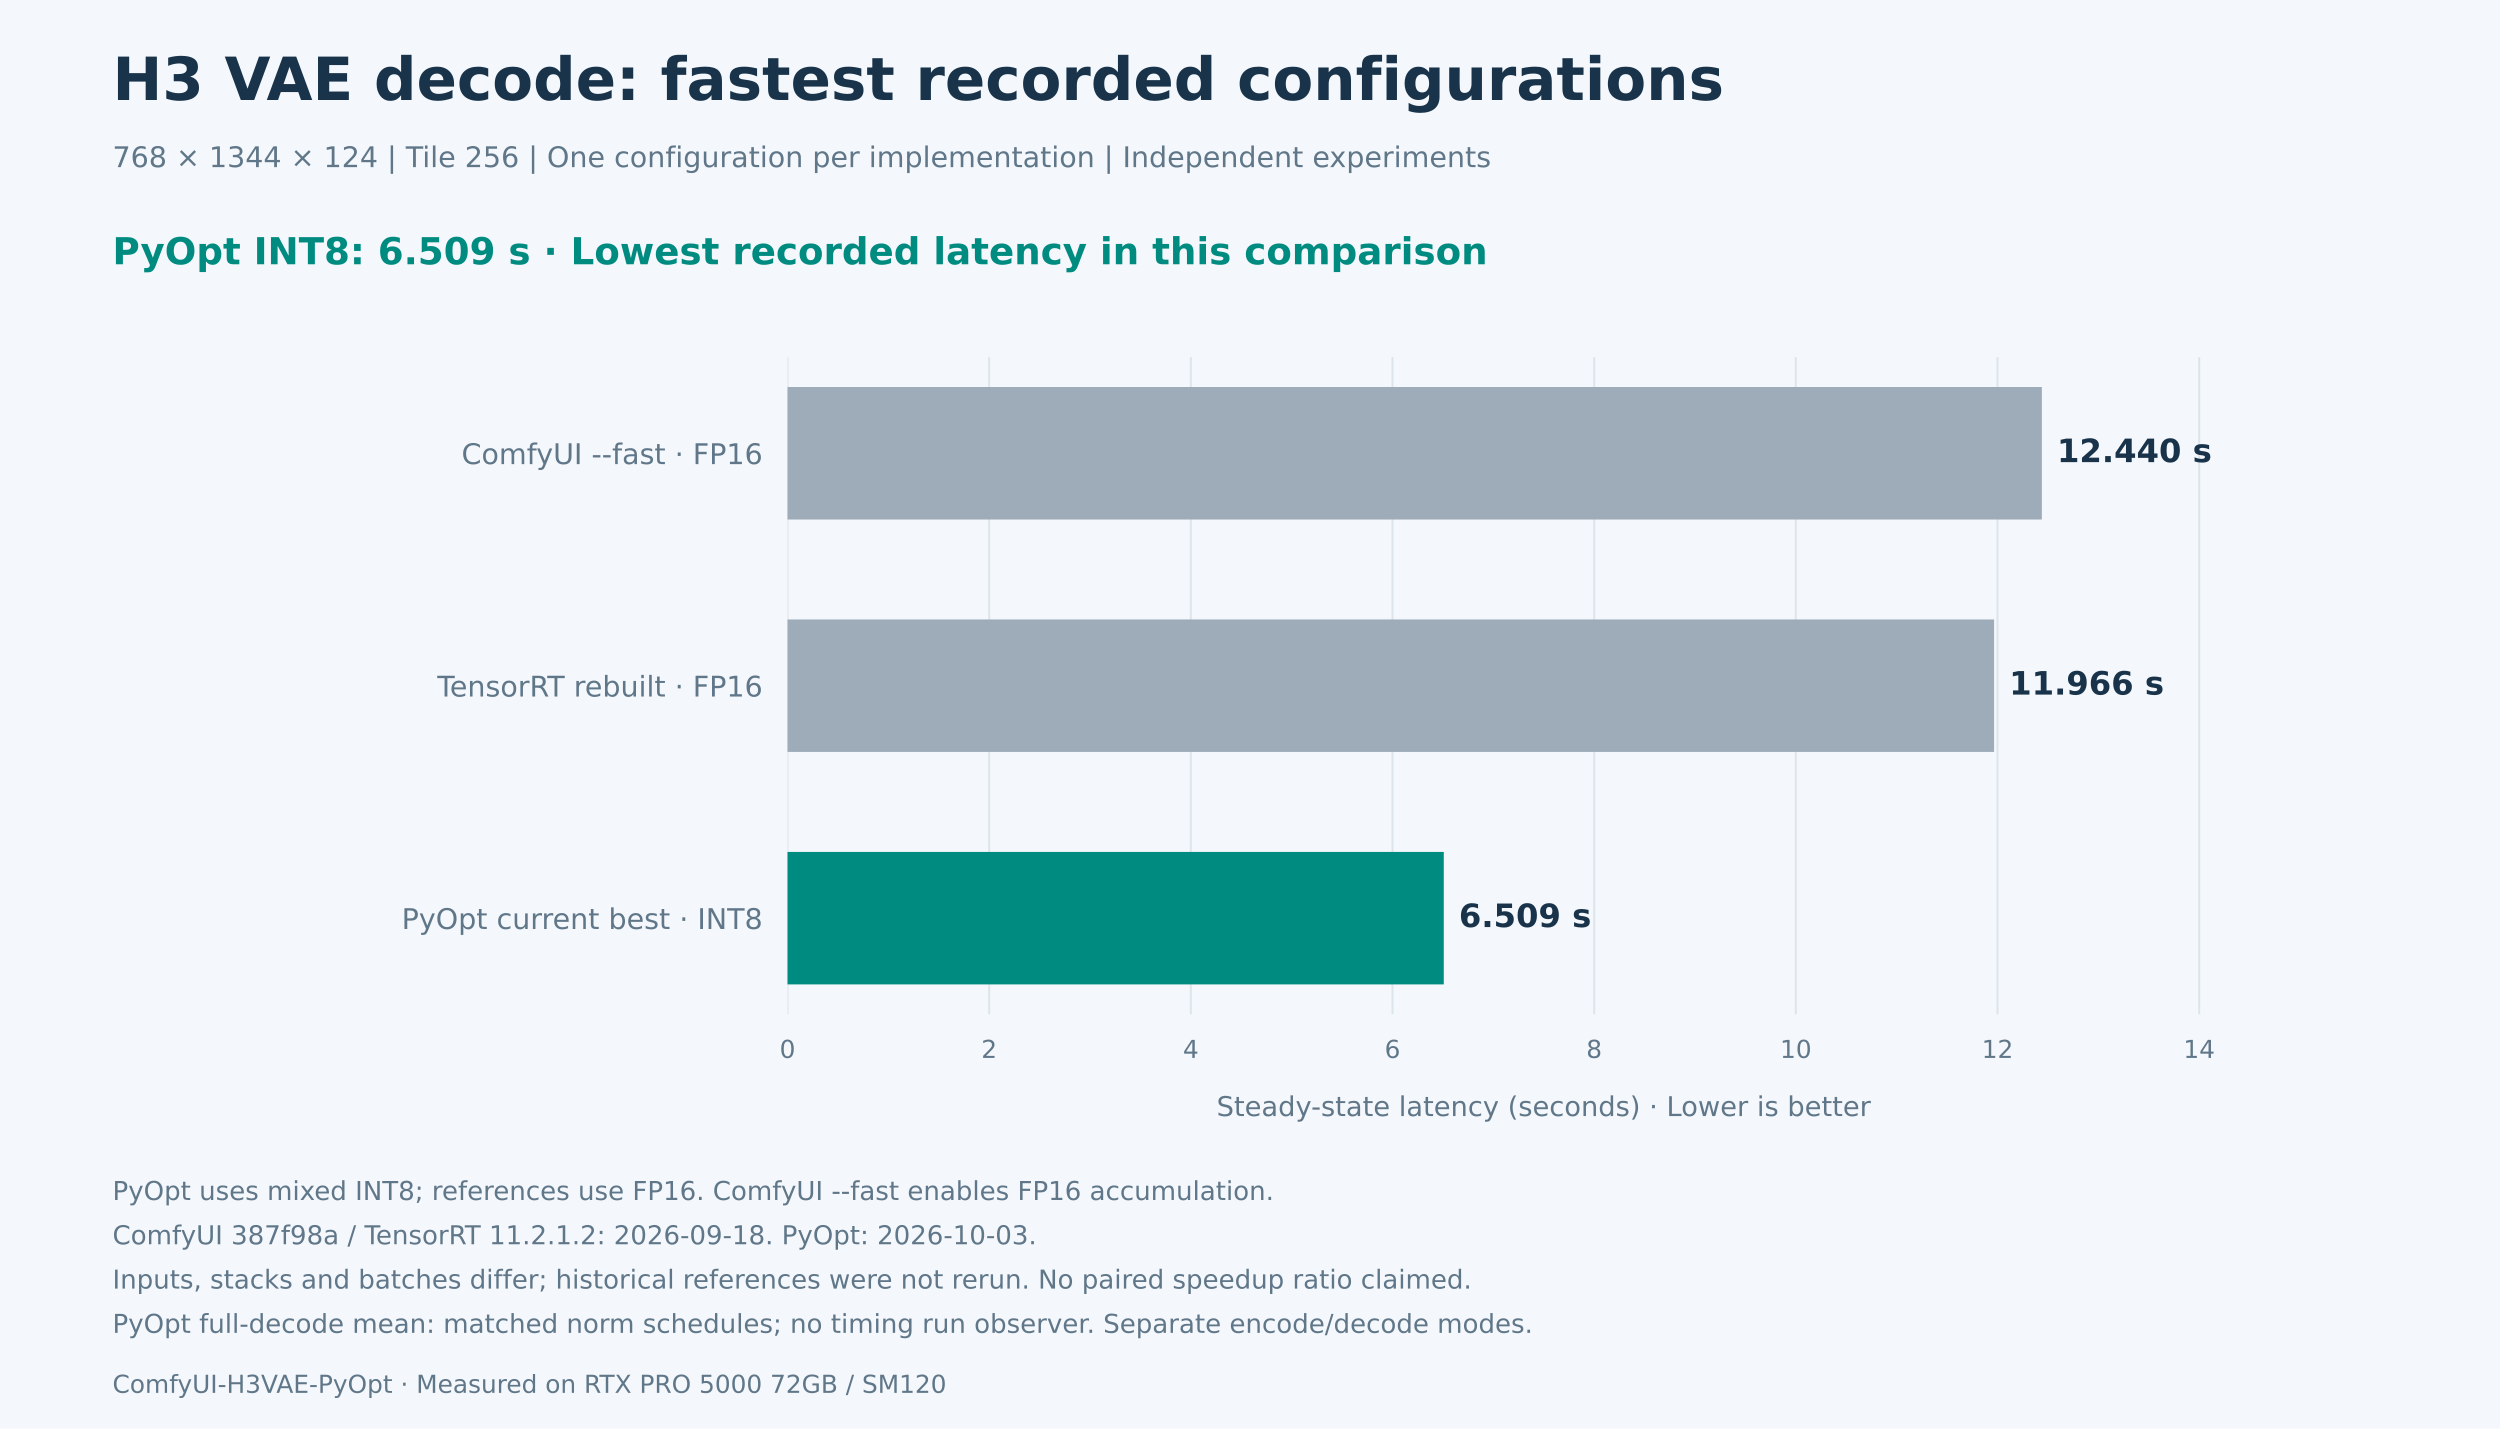
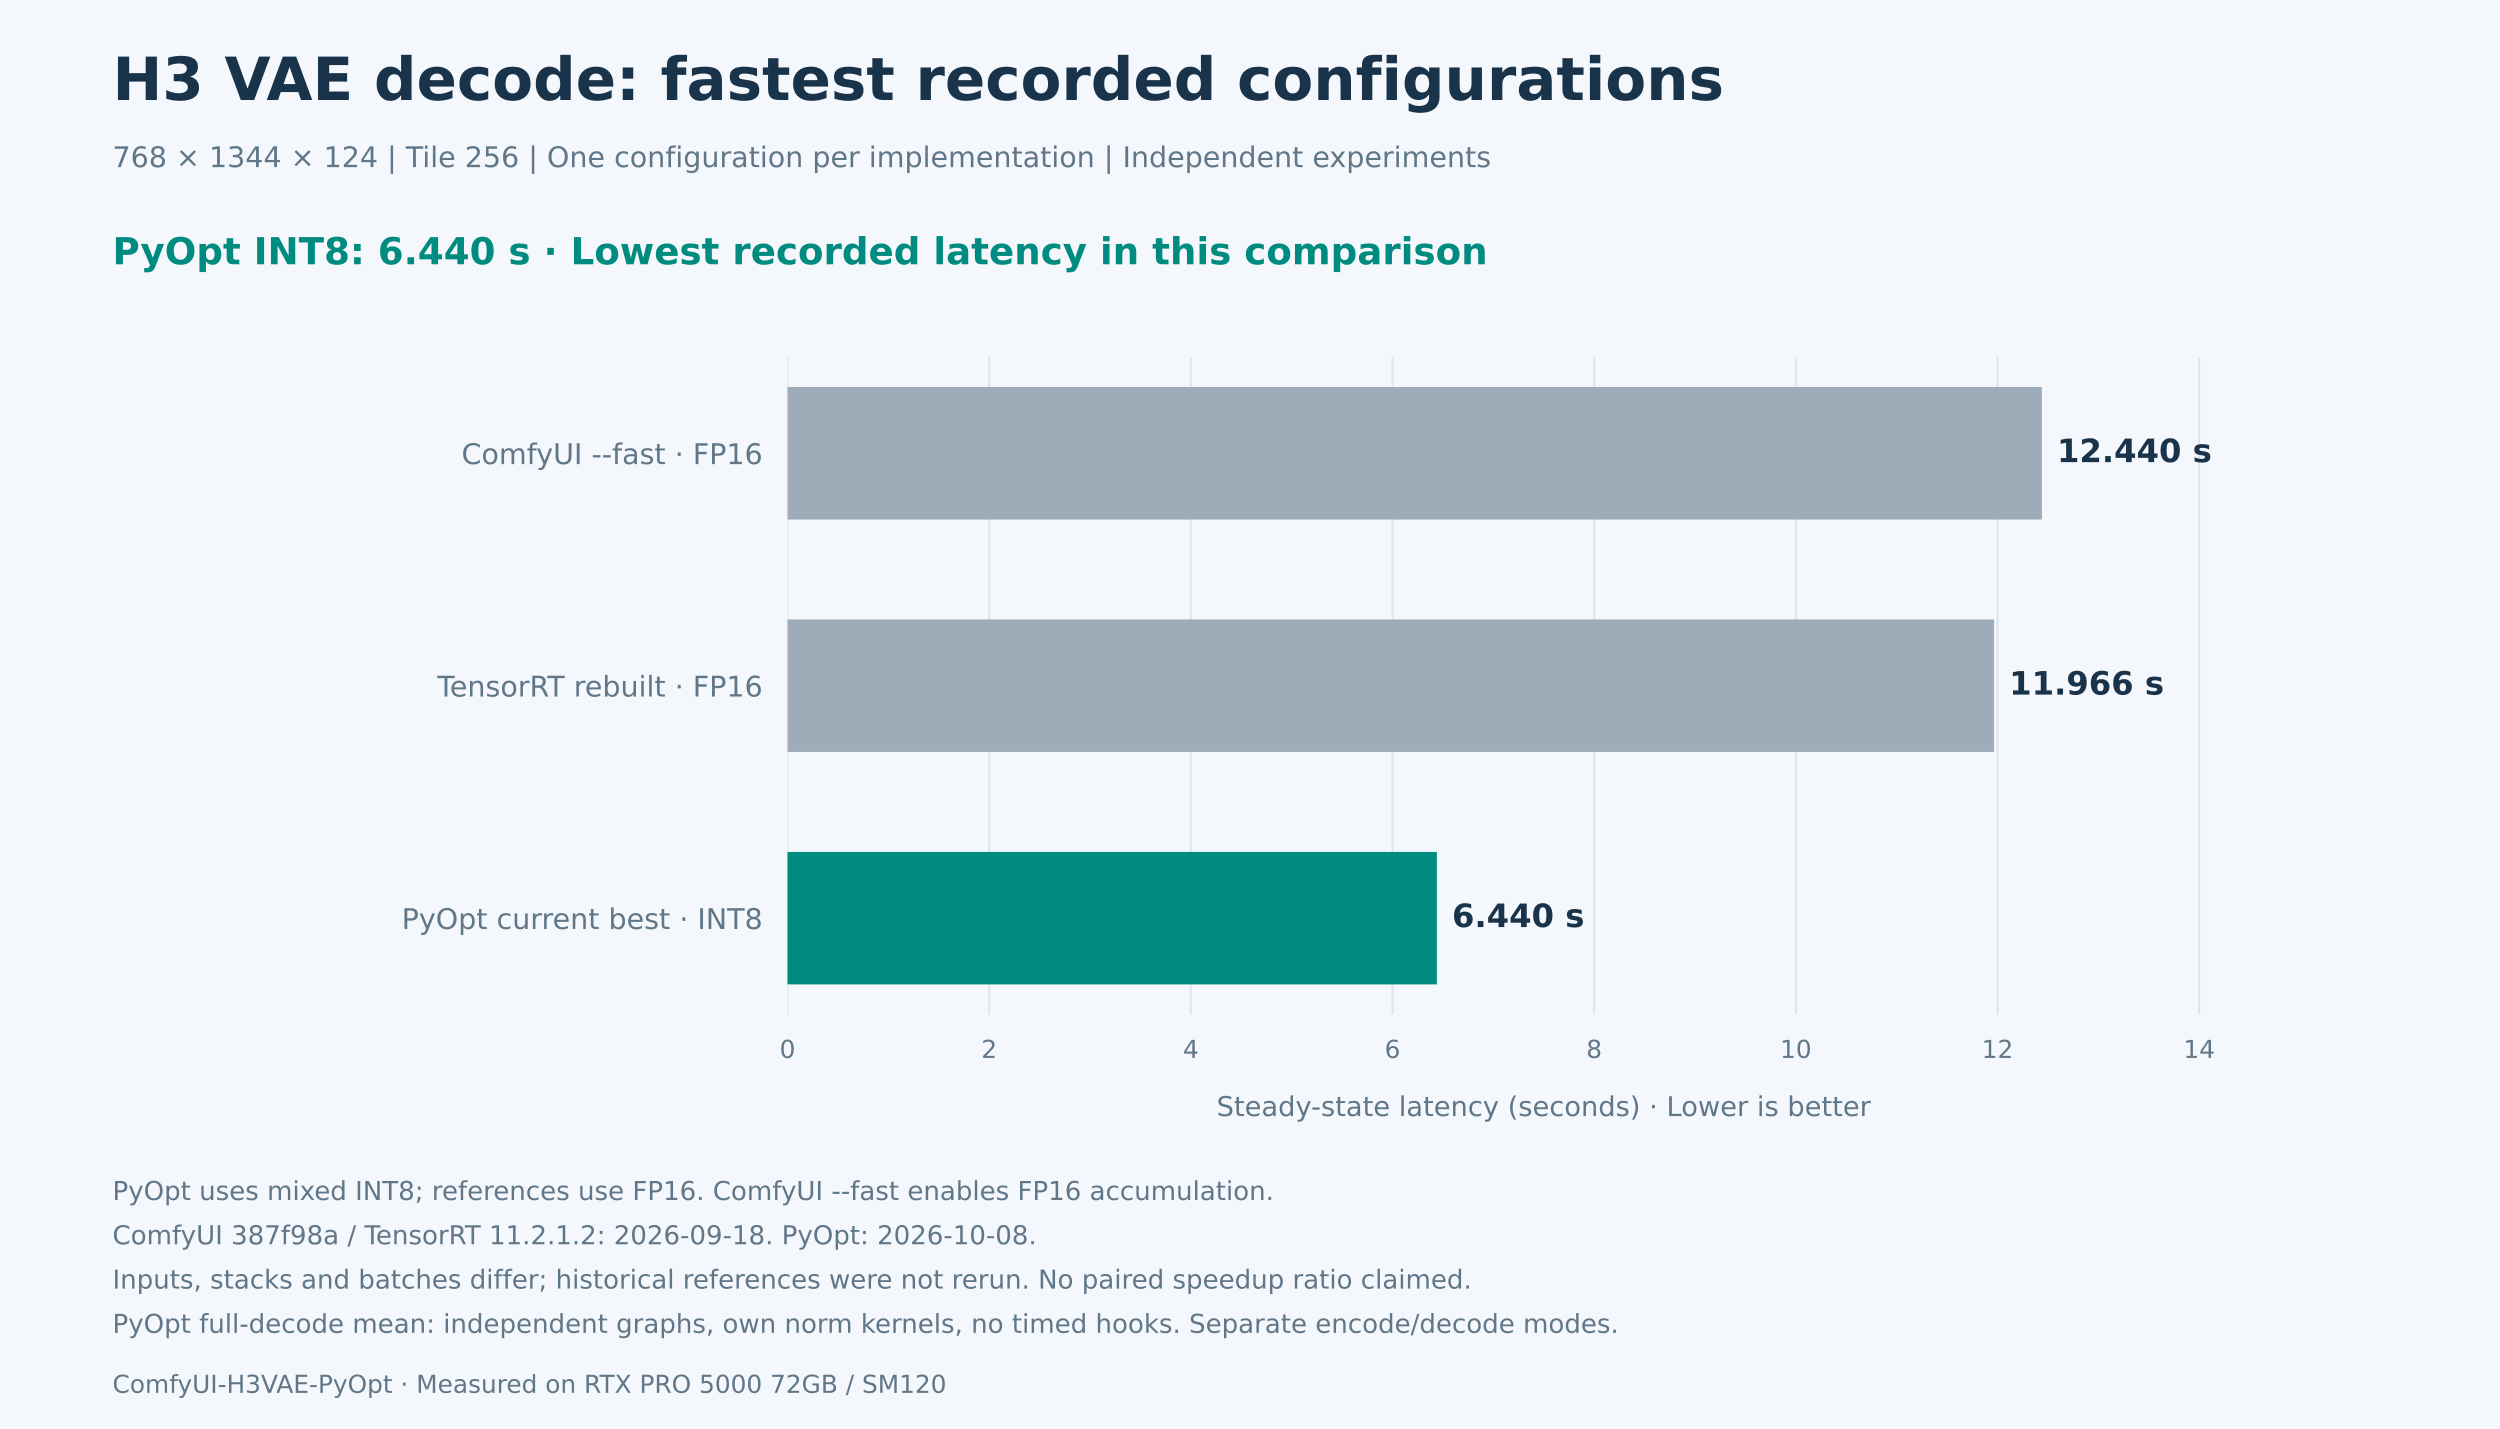
<svg xmlns="http://www.w3.org/2000/svg" role="img" aria-labelledby="chart-title chart-description" width="1008pt" height="576pt" viewBox="0 0 1008 576" version="1.1">
  <defs>
    <style type="text/css">*{stroke-linejoin: round; stroke-linecap: butt}</style>
  </defs>
  <g id="figure_1">
    <g id="patch_1">
      <path d="M 0 576 L 1008 576 L 1008 0 L 0 0 z " style="fill: #f4f7fb" />
    </g>
    <g id="axes_1">
      <g id="patch_2">
        <path d="M 317.52 408.96 L 927.36 408.96 L 927.36 144 L 317.52 144 z " style="fill: #f4f7fb" />
      </g>
      <g id="matplotlib.axis_1">
        <g id="xtick_1">
          <g id="line2d_1">
            <path d="M 317.52 408.96 L 317.52 144 " clip-path="url(#p190c376cc0)" style="fill: none; stroke: #dce5ec; stroke-width: 0.8; stroke-linecap: square" />
          </g>
          <g id="line2d_2" />
          <g id="text_1">
            <text style="fill: #607789; font: 10px 'DejaVu Sans'; text-anchor: middle" x="317.52" y="426.558" transform="rotate(-0 317.52 426.5584)">0</text>
          </g>
        </g>
        <g id="xtick_2">
          <g id="line2d_3">
            <path d="M 398.832 408.96 L 398.832 144 " clip-path="url(#p190c376cc0)" style="fill: none; stroke: #dce5ec; stroke-width: 0.8; stroke-linecap: square" />
          </g>
          <g id="line2d_4" />
          <g id="text_2">
            <text style="fill: #607789; font: 10px 'DejaVu Sans'; text-anchor: middle" x="398.832" y="426.558" transform="rotate(-0 398.832 426.5584)">2</text>
          </g>
        </g>
        <g id="xtick_3">
          <g id="line2d_5">
            <path d="M 480.144 408.96 L 480.144 144 " clip-path="url(#p190c376cc0)" style="fill: none; stroke: #dce5ec; stroke-width: 0.8; stroke-linecap: square" />
          </g>
          <g id="line2d_6" />
          <g id="text_3">
            <text style="fill: #607789; font: 10px 'DejaVu Sans'; text-anchor: middle" x="480.144" y="426.558" transform="rotate(-0 480.144 426.5584)">4</text>
          </g>
        </g>
        <g id="xtick_4">
          <g id="line2d_7">
            <path d="M 561.456 408.96 L 561.456 144 " clip-path="url(#p190c376cc0)" style="fill: none; stroke: #dce5ec; stroke-width: 0.8; stroke-linecap: square" />
          </g>
          <g id="line2d_8" />
          <g id="text_4">
            <text style="fill: #607789; font: 10px 'DejaVu Sans'; text-anchor: middle" x="561.456" y="426.558" transform="rotate(-0 561.456 426.5584)">6</text>
          </g>
        </g>
        <g id="xtick_5">
          <g id="line2d_9">
            <path d="M 642.768 408.96 L 642.768 144 " clip-path="url(#p190c376cc0)" style="fill: none; stroke: #dce5ec; stroke-width: 0.8; stroke-linecap: square" />
          </g>
          <g id="line2d_10" />
          <g id="text_5">
            <text style="fill: #607789; font: 10px 'DejaVu Sans'; text-anchor: middle" x="642.768" y="426.558" transform="rotate(-0 642.768 426.5584)">8</text>
          </g>
        </g>
        <g id="xtick_6">
          <g id="line2d_11">
            <path d="M 724.08 408.96 L 724.08 144 " clip-path="url(#p190c376cc0)" style="fill: none; stroke: #dce5ec; stroke-width: 0.8; stroke-linecap: square" />
          </g>
          <g id="line2d_12" />
          <g id="text_6">
            <text style="fill: #607789; font: 10px 'DejaVu Sans'; text-anchor: middle" x="724.08" y="426.558" transform="rotate(-0 724.08 426.5584)">10</text>
          </g>
        </g>
        <g id="xtick_7">
          <g id="line2d_13">
            <path d="M 805.392 408.96 L 805.392 144 " clip-path="url(#p190c376cc0)" style="fill: none; stroke: #dce5ec; stroke-width: 0.8; stroke-linecap: square" />
          </g>
          <g id="line2d_14" />
          <g id="text_7">
            <text style="fill: #607789; font: 10px 'DejaVu Sans'; text-anchor: middle" x="805.392" y="426.558" transform="rotate(-0 805.392 426.5584)">12</text>
          </g>
        </g>
        <g id="xtick_8">
          <g id="line2d_15">
            <path d="M 886.704 408.96 L 886.704 144 " clip-path="url(#p190c376cc0)" style="fill: none; stroke: #dce5ec; stroke-width: 0.8; stroke-linecap: square" />
          </g>
          <g id="line2d_16" />
          <g id="text_8">
            <text style="fill: #607789; font: 10px 'DejaVu Sans'; text-anchor: middle" x="886.704" y="426.558" transform="rotate(-0 886.704 426.5584)">14</text>
          </g>
        </g>
        <g id="text_9">
          <text style="fill: #607789; font: 11px 'DejaVu Sans'; text-anchor: middle" x="622.44" y="449.996" transform="rotate(-0 622.44 449.9964)">Steady-state latency (seconds)  ·  Lower is better</text>
        </g>
      </g>
      <g id="matplotlib.axis_2">
        <g id="ytick_1">
          <g id="line2d_17" />
          <g id="text_10">
            <text style="fill: #607789; font: 11.5px 'DejaVu Sans'; text-anchor: end" x="307.52" y="187.124" transform="rotate(-0 307.52 187.1243)">ComfyUI --fast · FP16</text>
          </g>
        </g>
        <g id="ytick_2">
          <g id="line2d_18" />
          <g id="text_11">
            <text style="fill: #607789; font: 11.5px 'DejaVu Sans'; text-anchor: end" x="307.52" y="280.849" transform="rotate(-0 307.52 280.8491)">TensorRT rebuilt · FP16</text>
          </g>
        </g>
        <g id="ytick_3">
          <g id="line2d_19" />
          <g id="text_12">
            <text style="fill: #607789; font: 11.5px 'DejaVu Sans'; text-anchor: end" x="307.52" y="374.574" transform="rotate(-0 307.52 374.5739)">PyOpt current best · INT8</text>
          </g>
        </g>
      </g>
      <g id="patch_3">
        <path d="M 317.52 156.044 L 823.281 156.044 L 823.281 209.467 L 317.52 209.467 z " clip-path="url(#p190c376cc0)" style="fill: #9eabb8" />
      </g>
      <g id="patch_4">
        <path d="M 317.52 249.768 L 804.01 249.768 L 804.01 303.192 L 317.52 303.192 z " clip-path="url(#p190c376cc0)" style="fill: #9eabb8" />
      </g>
      <g id="patch_5">
-         <path d="M 317.52 343.493 L 582.131 343.493 L 582.131 396.916 L 317.52 396.916 z " clip-path="url(#p190c376cc0)" style="fill: #008b80" />
+         <path d="M 317.52 343.493 L 579.355 343.493 L 579.355 396.916 L 317.52 396.916 z " clip-path="url(#p190c376cc0)" style="fill: #008b80" />
      </g>
      <g id="text_13">
        <text style="fill: #19344a; font: 700 13px 'DejaVu Sans'; text-anchor: start" x="829.379" y="186.342" transform="rotate(-0 829.379 186.3424)">12.440 s</text>
      </g>
      <g id="text_14">
        <text style="fill: #19344a; font: 700 13px 'DejaVu Sans'; text-anchor: start" x="810.108" y="280.067" transform="rotate(-0 810.1081 280.0672)">11.966 s</text>
      </g>
      <g id="text_15">
-         <text style="fill: #19344a; font: 700 13px 'DejaVu Sans'; text-anchor: start" x="588.229" y="373.792" transform="rotate(-0 588.2295 373.792)">6.509 s</text>
+         <text style="fill: #19344a; font: 700 13px 'DejaVu Sans'; text-anchor: start" x="585.454" y="373.792" transform="rotate(-0 585.4538 373.792)">6.440 s</text>
      </g>
    </g>
    <g id="text_16">
      <text style="fill: #19344a; font: 700 24px 'DejaVu Sans'; text-anchor: start" x="45.36" y="40.32" transform="rotate(-0 45.36 40.32)">H3 VAE decode: fastest recorded configurations</text>
    </g>
    <g id="text_17">
      <text style="fill: #607789; font: 11.5px 'DejaVu Sans'; text-anchor: start" x="45.36" y="67.392" transform="rotate(-0 45.36 67.392)">768 × 1344 × 124  |  Tile 256  |  One configuration per implementation  |  Independent experiments</text>
    </g>
    <g id="text_18">
-       <text style="fill: #008b80; font: 700 15px 'DejaVu Sans'; text-anchor: start" x="45.36" y="106.56" transform="rotate(-0 45.36 106.56)">PyOpt INT8: 6.509 s  ·  Lowest recorded latency in this comparison</text>
+       <text style="fill: #008b80; font: 700 15px 'DejaVu Sans'; text-anchor: start" x="45.36" y="106.56" transform="rotate(-0 45.36 106.56)">PyOpt INT8: 6.440 s  ·  Lowest recorded latency in this comparison</text>
    </g>
    <g id="text_19">
      <text style="fill: #607789; font: 10.5px 'DejaVu Sans'; text-anchor: start" x="45.36" y="483.84" transform="rotate(-0 45.36 483.84)">PyOpt uses mixed INT8; references use FP16. ComfyUI --fast enables FP16 accumulation.</text>
    </g>
    <g id="text_20">
-       <text style="fill: #607789; font: 10.5px 'DejaVu Sans'; text-anchor: start" x="45.36" y="501.696" transform="rotate(-0 45.36 501.696)">ComfyUI 387f98a / TensorRT 11.2.1.2: 2026-09-18. PyOpt: 2026-10-03.</text>
+       <text style="fill: #607789; font: 10.5px 'DejaVu Sans'; text-anchor: start" x="45.36" y="501.696" transform="rotate(-0 45.36 501.696)">ComfyUI 387f98a / TensorRT 11.2.1.2: 2026-09-18. PyOpt: 2026-10-08.</text>
    </g>
    <g id="text_21">
      <text style="fill: #607789; font: 10.5px 'DejaVu Sans'; text-anchor: start" x="45.36" y="519.552" transform="rotate(-0 45.36 519.552)">Inputs, stacks and batches differ; historical references were not rerun. No paired speedup ratio claimed.</text>
    </g>
    <g id="text_22">
-       <text style="fill: #607789; font: 10.5px 'DejaVu Sans'; text-anchor: start" x="45.36" y="537.408" transform="rotate(-0 45.36 537.408)">PyOpt full-decode mean: matched norm schedules; no timing run observer. Separate encode/decode modes.</text>
+       <text style="fill: #607789; font: 10.5px 'DejaVu Sans'; text-anchor: start" x="45.36" y="537.408" transform="rotate(-0 45.36 537.408)">PyOpt full-decode mean: independent graphs, own norm kernels, no timed hooks. Separate encode/decode modes.</text>
    </g>
    <g id="text_23">
      <text style="fill: #607789; font: 10px 'DejaVu Sans'; text-anchor: start" x="45.36" y="561.6" transform="rotate(-0 45.36 561.6)">ComfyUI-H3VAE-PyOpt  ·  Measured on RTX PRO 5000 72GB / SM120</text>
    </g>
  </g>
  <defs>
    <clipPath id="p190c376cc0">
      <rect x="317.52" y="144" width="609.84" height="264.96" />
    </clipPath>
  </defs>
</svg>
